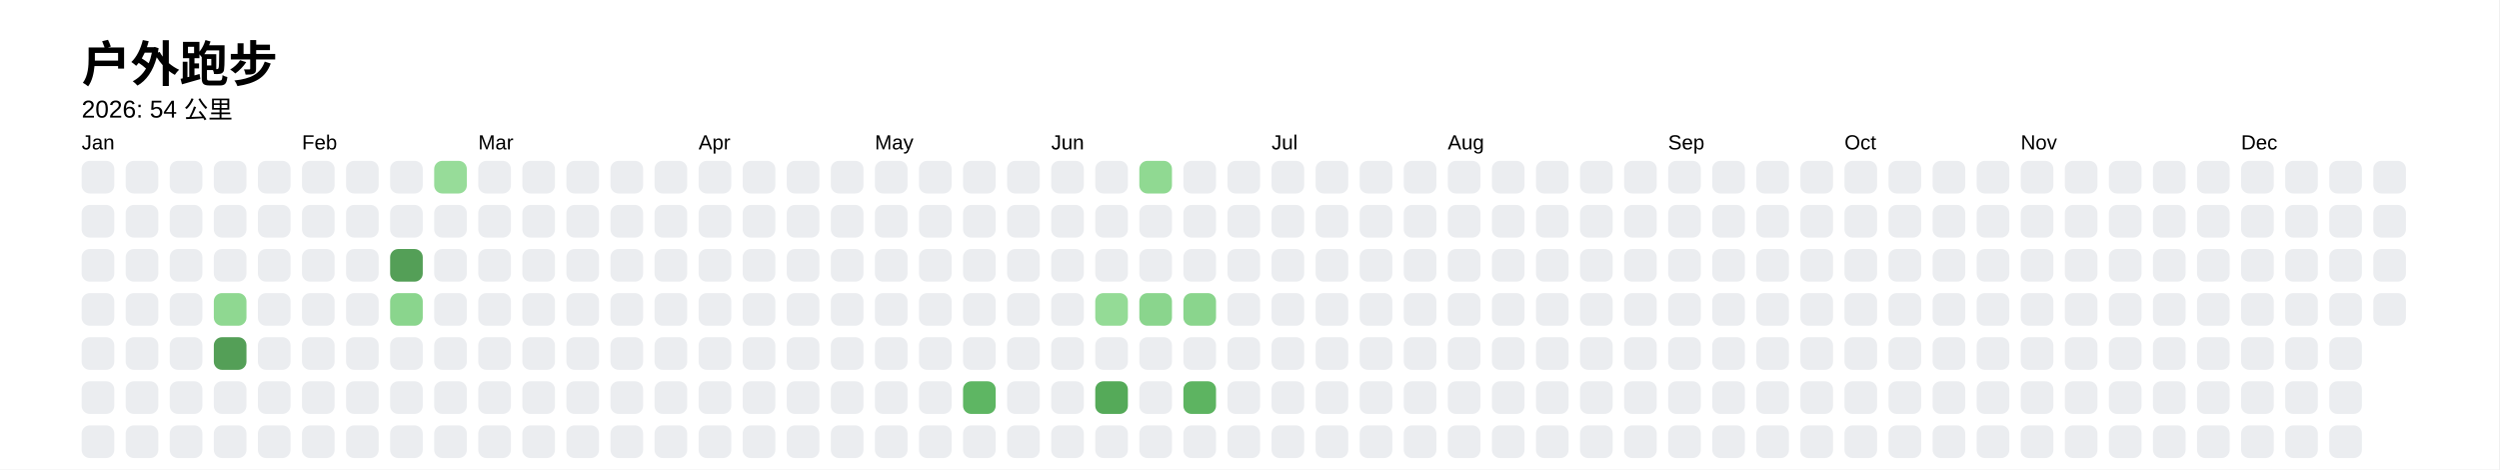
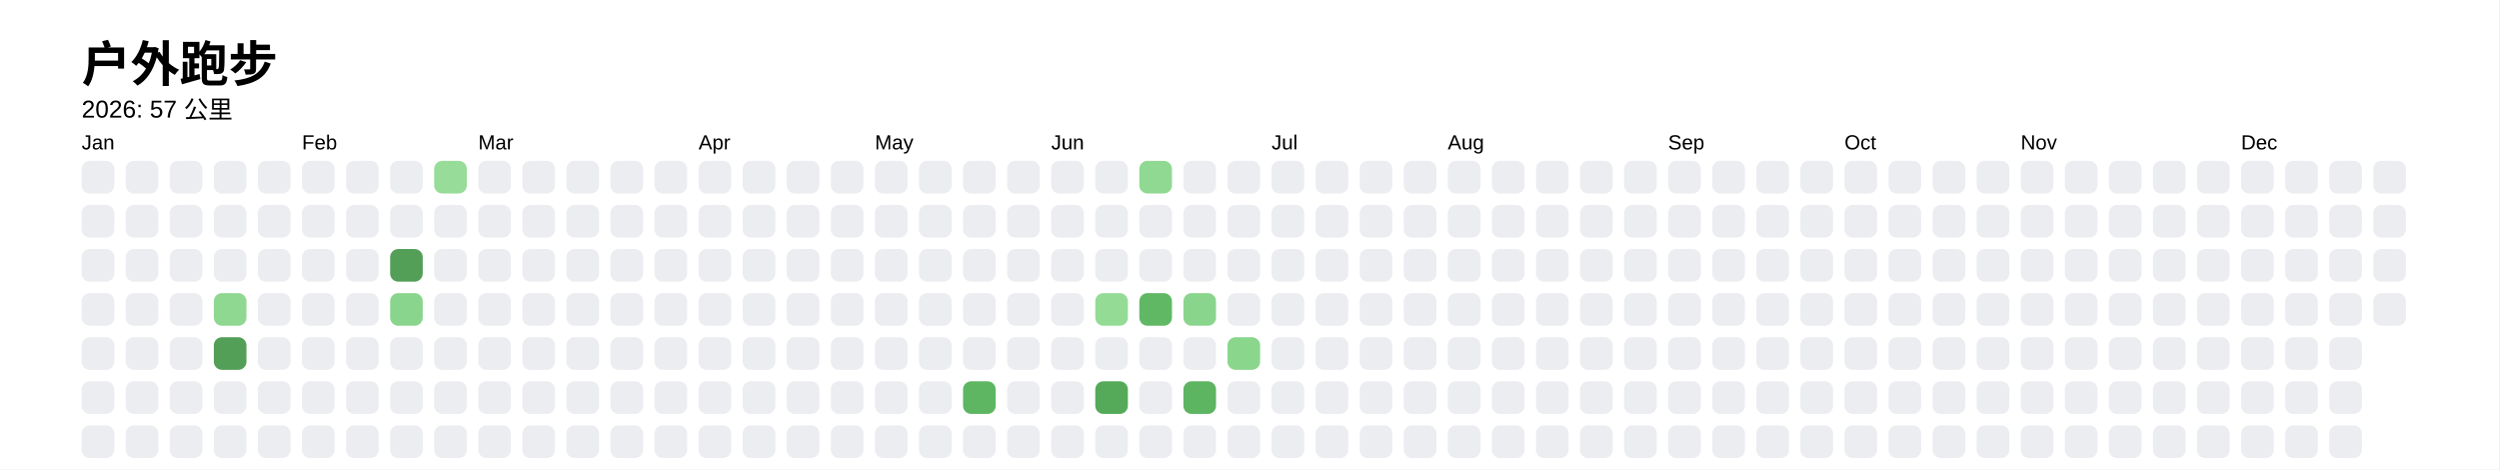
<svg xmlns="http://www.w3.org/2000/svg" baseProfile="full" height="57.5mm" version="1.1" viewBox="0,0,306.2,57.5" width="306.2mm">
  <defs />
  <rect fill="#FFFFFF" height="57.5" width="306.2" x="0" y="0" />
  <text fill="#000000" style="font-size:6px; font-family:Arial; font-weight:bold;" x="10" y="10">户外跑步</text>
-   <text fill="#000000" style="font-size:3px; font-family:Arial;" x="10" y="14.4">2026: 54 公里</text>
+   <text fill="#000000" style="font-size:3px; font-family:Arial;" x="10" y="14.4">2026: 57 公里</text>
  <text fill="#000000" style="font-size:2.5px; font-family:Arial" x="10" y="18.3">Jan</text>
  <rect fill="#EBEDF0" height="4" rx="1" ry="1" width="4" x="10" y="19.7" />
  <rect fill="#EBEDF0" height="4" rx="1" ry="1" width="4" x="10" y="25.1" />
  <rect fill="#EBEDF0" height="4" rx="1" ry="1" width="4" x="10" y="30.5" />
  <rect fill="#EBEDF0" height="4" rx="1" ry="1" width="4" x="10" y="35.9" />
  <rect fill="#EBEDF0" height="4" rx="1" ry="1" width="4" x="10" y="41.3" />
  <rect fill="#EBEDF0" height="4" rx="1" ry="1" width="4" x="10" y="46.7" />
  <rect fill="#EBEDF0" height="4" rx="1" ry="1" width="4" x="10" y="52.1" />
  <rect fill="#EBEDF0" height="4" rx="1" ry="1" width="4" x="15.4" y="19.7" />
  <rect fill="#EBEDF0" height="4" rx="1" ry="1" width="4" x="15.4" y="25.1" />
  <rect fill="#EBEDF0" height="4" rx="1" ry="1" width="4" x="15.4" y="30.5" />
  <rect fill="#EBEDF0" height="4" rx="1" ry="1" width="4" x="15.4" y="35.9" />
  <rect fill="#EBEDF0" height="4" rx="1" ry="1" width="4" x="15.4" y="41.3" />
  <rect fill="#EBEDF0" height="4" rx="1" ry="1" width="4" x="15.4" y="46.7" />
  <rect fill="#EBEDF0" height="4" rx="1" ry="1" width="4" x="15.4" y="52.1" />
  <rect fill="#EBEDF0" height="4" rx="1" ry="1" width="4" x="20.8" y="19.7" />
  <rect fill="#EBEDF0" height="4" rx="1" ry="1" width="4" x="20.8" y="25.1" />
  <rect fill="#EBEDF0" height="4" rx="1" ry="1" width="4" x="20.8" y="30.5" />
  <rect fill="#EBEDF0" height="4" rx="1" ry="1" width="4" x="20.8" y="35.9" />
  <rect fill="#EBEDF0" height="4" rx="1" ry="1" width="4" x="20.8" y="41.3" />
  <rect fill="#EBEDF0" height="4" rx="1" ry="1" width="4" x="20.8" y="46.7" />
  <rect fill="#EBEDF0" height="4" rx="1" ry="1" width="4" x="20.8" y="52.1" />
  <rect fill="#EBEDF0" height="4" rx="1" ry="1" width="4" x="26.2" y="19.7" />
  <rect fill="#EBEDF0" height="4" rx="1" ry="1" width="4" x="26.2" y="25.1" />
  <rect fill="#EBEDF0" height="4" rx="1" ry="1" width="4" x="26.2" y="30.5" />
  <rect fill="#8fd891" height="4" rx="1" ry="1" width="4" x="26.2" y="35.9" />
  <rect fill="#549F57" height="4" rx="1" ry="1" width="4" x="26.2" y="41.3" />
  <rect fill="#EBEDF0" height="4" rx="1" ry="1" width="4" x="26.2" y="46.7" />
  <rect fill="#EBEDF0" height="4" rx="1" ry="1" width="4" x="26.2" y="52.1" />
  <rect fill="#EBEDF0" height="4" rx="1" ry="1" width="4" x="31.6" y="19.7" />
  <rect fill="#EBEDF0" height="4" rx="1" ry="1" width="4" x="31.6" y="25.1" />
  <rect fill="#EBEDF0" height="4" rx="1" ry="1" width="4" x="31.6" y="30.5" />
  <rect fill="#EBEDF0" height="4" rx="1" ry="1" width="4" x="31.6" y="35.9" />
  <rect fill="#EBEDF0" height="4" rx="1" ry="1" width="4" x="31.6" y="41.3" />
  <rect fill="#EBEDF0" height="4" rx="1" ry="1" width="4" x="31.6" y="46.7" />
  <rect fill="#EBEDF0" height="4" rx="1" ry="1" width="4" x="31.6" y="52.1" />
  <text fill="#000000" style="font-size:2.5px; font-family:Arial" x="37.0" y="18.3">Feb</text>
  <rect fill="#EBEDF0" height="4" rx="1" ry="1" width="4" x="37.0" y="19.7" />
  <rect fill="#EBEDF0" height="4" rx="1" ry="1" width="4" x="37.0" y="25.1" />
  <rect fill="#EBEDF0" height="4" rx="1" ry="1" width="4" x="37.0" y="30.5" />
  <rect fill="#EBEDF0" height="4" rx="1" ry="1" width="4" x="37.0" y="35.9" />
  <rect fill="#EBEDF0" height="4" rx="1" ry="1" width="4" x="37.0" y="41.3" />
  <rect fill="#EBEDF0" height="4" rx="1" ry="1" width="4" x="37.0" y="46.7" />
  <rect fill="#EBEDF0" height="4" rx="1" ry="1" width="4" x="37.0" y="52.1" />
  <rect fill="#EBEDF0" height="4" rx="1" ry="1" width="4" x="42.4" y="19.7" />
  <rect fill="#EBEDF0" height="4" rx="1" ry="1" width="4" x="42.4" y="25.1" />
  <rect fill="#EBEDF0" height="4" rx="1" ry="1" width="4" x="42.4" y="30.5" />
  <rect fill="#EBEDF0" height="4" rx="1" ry="1" width="4" x="42.4" y="35.9" />
  <rect fill="#EBEDF0" height="4" rx="1" ry="1" width="4" x="42.4" y="41.3" />
  <rect fill="#EBEDF0" height="4" rx="1" ry="1" width="4" x="42.4" y="46.7" />
  <rect fill="#EBEDF0" height="4" rx="1" ry="1" width="4" x="42.4" y="52.1" />
  <rect fill="#EBEDF0" height="4" rx="1" ry="1" width="4" x="47.8" y="19.7" />
  <rect fill="#EBEDF0" height="4" rx="1" ry="1" width="4" x="47.8" y="25.1" />
  <rect fill="#549F57" height="4" rx="1" ry="1" width="4" x="47.8" y="30.5" />
  <rect fill="#8ad58d" height="4" rx="1" ry="1" width="4" x="47.8" y="35.9" />
  <rect fill="#EBEDF0" height="4" rx="1" ry="1" width="4" x="47.8" y="41.3" />
  <rect fill="#EBEDF0" height="4" rx="1" ry="1" width="4" x="47.8" y="46.7" />
  <rect fill="#EBEDF0" height="4" rx="1" ry="1" width="4" x="47.8" y="52.1" />
  <rect fill="#97dc99" height="4" rx="1" ry="1" width="4" x="53.2" y="19.7" />
  <rect fill="#EBEDF0" height="4" rx="1" ry="1" width="4" x="53.2" y="25.1" />
  <rect fill="#EBEDF0" height="4" rx="1" ry="1" width="4" x="53.2" y="30.5" />
  <rect fill="#EBEDF0" height="4" rx="1" ry="1" width="4" x="53.2" y="35.9" />
  <rect fill="#EBEDF0" height="4" rx="1" ry="1" width="4" x="53.2" y="41.3" />
  <rect fill="#EBEDF0" height="4" rx="1" ry="1" width="4" x="53.2" y="46.7" />
  <rect fill="#EBEDF0" height="4" rx="1" ry="1" width="4" x="53.2" y="52.1" />
  <text fill="#000000" style="font-size:2.5px; font-family:Arial" x="58.6" y="18.3">Mar</text>
  <rect fill="#EBEDF0" height="4" rx="1" ry="1" width="4" x="58.6" y="19.7" />
  <rect fill="#EBEDF0" height="4" rx="1" ry="1" width="4" x="58.6" y="25.1" />
  <rect fill="#EBEDF0" height="4" rx="1" ry="1" width="4" x="58.6" y="30.5" />
  <rect fill="#EBEDF0" height="4" rx="1" ry="1" width="4" x="58.6" y="35.9" />
  <rect fill="#EBEDF0" height="4" rx="1" ry="1" width="4" x="58.6" y="41.3" />
  <rect fill="#EBEDF0" height="4" rx="1" ry="1" width="4" x="58.6" y="46.7" />
  <rect fill="#EBEDF0" height="4" rx="1" ry="1" width="4" x="58.6" y="52.1" />
  <rect fill="#EBEDF0" height="4" rx="1" ry="1" width="4" x="64" y="19.7" />
  <rect fill="#EBEDF0" height="4" rx="1" ry="1" width="4" x="64" y="25.1" />
  <rect fill="#EBEDF0" height="4" rx="1" ry="1" width="4" x="64" y="30.5" />
  <rect fill="#EBEDF0" height="4" rx="1" ry="1" width="4" x="64" y="35.9" />
  <rect fill="#EBEDF0" height="4" rx="1" ry="1" width="4" x="64" y="41.3" />
  <rect fill="#EBEDF0" height="4" rx="1" ry="1" width="4" x="64" y="46.7" />
  <rect fill="#EBEDF0" height="4" rx="1" ry="1" width="4" x="64" y="52.1" />
  <rect fill="#EBEDF0" height="4" rx="1" ry="1" width="4" x="69.4" y="19.7" />
  <rect fill="#EBEDF0" height="4" rx="1" ry="1" width="4" x="69.4" y="25.1" />
  <rect fill="#EBEDF0" height="4" rx="1" ry="1" width="4" x="69.4" y="30.5" />
  <rect fill="#EBEDF0" height="4" rx="1" ry="1" width="4" x="69.4" y="35.9" />
  <rect fill="#EBEDF0" height="4" rx="1" ry="1" width="4" x="69.4" y="41.3" />
  <rect fill="#EBEDF0" height="4" rx="1" ry="1" width="4" x="69.4" y="46.7" />
  <rect fill="#EBEDF0" height="4" rx="1" ry="1" width="4" x="69.4" y="52.1" />
  <rect fill="#EBEDF0" height="4" rx="1" ry="1" width="4" x="74.8" y="19.7" />
  <rect fill="#EBEDF0" height="4" rx="1" ry="1" width="4" x="74.8" y="25.1" />
  <rect fill="#EBEDF0" height="4" rx="1" ry="1" width="4" x="74.8" y="30.5" />
  <rect fill="#EBEDF0" height="4" rx="1" ry="1" width="4" x="74.8" y="35.9" />
  <rect fill="#EBEDF0" height="4" rx="1" ry="1" width="4" x="74.8" y="41.3" />
  <rect fill="#EBEDF0" height="4" rx="1" ry="1" width="4" x="74.8" y="46.7" />
  <rect fill="#EBEDF0" height="4" rx="1" ry="1" width="4" x="74.8" y="52.1" />
  <rect fill="#EBEDF0" height="4" rx="1" ry="1" width="4" x="80.2" y="19.7" />
  <rect fill="#EBEDF0" height="4" rx="1" ry="1" width="4" x="80.2" y="25.1" />
  <rect fill="#EBEDF0" height="4" rx="1" ry="1" width="4" x="80.2" y="30.5" />
  <rect fill="#EBEDF0" height="4" rx="1" ry="1" width="4" x="80.2" y="35.9" />
  <rect fill="#EBEDF0" height="4" rx="1" ry="1" width="4" x="80.2" y="41.3" />
  <rect fill="#EBEDF0" height="4" rx="1" ry="1" width="4" x="80.2" y="46.7" />
  <rect fill="#EBEDF0" height="4" rx="1" ry="1" width="4" x="80.2" y="52.1" />
  <text fill="#000000" style="font-size:2.5px; font-family:Arial" x="85.6" y="18.3">Apr</text>
  <rect fill="#EBEDF0" height="4" rx="1" ry="1" width="4" x="85.6" y="19.7" />
  <rect fill="#EBEDF0" height="4" rx="1" ry="1" width="4" x="85.6" y="25.1" />
  <rect fill="#EBEDF0" height="4" rx="1" ry="1" width="4" x="85.6" y="30.5" />
  <rect fill="#EBEDF0" height="4" rx="1" ry="1" width="4" x="85.6" y="35.9" />
  <rect fill="#EBEDF0" height="4" rx="1" ry="1" width="4" x="85.6" y="41.3" />
  <rect fill="#EBEDF0" height="4" rx="1" ry="1" width="4" x="85.6" y="46.7" />
  <rect fill="#EBEDF0" height="4" rx="1" ry="1" width="4" x="85.6" y="52.1" />
  <rect fill="#EBEDF0" height="4" rx="1" ry="1" width="4" x="91" y="19.7" />
  <rect fill="#EBEDF0" height="4" rx="1" ry="1" width="4" x="91" y="25.1" />
  <rect fill="#EBEDF0" height="4" rx="1" ry="1" width="4" x="91" y="30.5" />
  <rect fill="#EBEDF0" height="4" rx="1" ry="1" width="4" x="91" y="35.9" />
  <rect fill="#EBEDF0" height="4" rx="1" ry="1" width="4" x="91" y="41.3" />
  <rect fill="#EBEDF0" height="4" rx="1" ry="1" width="4" x="91" y="46.7" />
  <rect fill="#EBEDF0" height="4" rx="1" ry="1" width="4" x="91" y="52.1" />
  <rect fill="#EBEDF0" height="4" rx="1" ry="1" width="4" x="96.4" y="19.7" />
  <rect fill="#EBEDF0" height="4" rx="1" ry="1" width="4" x="96.4" y="25.1" />
  <rect fill="#EBEDF0" height="4" rx="1" ry="1" width="4" x="96.4" y="30.5" />
  <rect fill="#EBEDF0" height="4" rx="1" ry="1" width="4" x="96.4" y="35.9" />
  <rect fill="#EBEDF0" height="4" rx="1" ry="1" width="4" x="96.4" y="41.3" />
  <rect fill="#EBEDF0" height="4" rx="1" ry="1" width="4" x="96.4" y="46.7" />
  <rect fill="#EBEDF0" height="4" rx="1" ry="1" width="4" x="96.4" y="52.1" />
  <rect fill="#EBEDF0" height="4" rx="1" ry="1" width="4" x="101.8" y="19.7" />
  <rect fill="#EBEDF0" height="4" rx="1" ry="1" width="4" x="101.8" y="25.1" />
  <rect fill="#EBEDF0" height="4" rx="1" ry="1" width="4" x="101.8" y="30.5" />
  <rect fill="#EBEDF0" height="4" rx="1" ry="1" width="4" x="101.8" y="35.9" />
  <rect fill="#EBEDF0" height="4" rx="1" ry="1" width="4" x="101.8" y="41.3" />
  <rect fill="#EBEDF0" height="4" rx="1" ry="1" width="4" x="101.8" y="46.7" />
  <rect fill="#EBEDF0" height="4" rx="1" ry="1" width="4" x="101.8" y="52.1" />
  <text fill="#000000" style="font-size:2.5px; font-family:Arial" x="107.2" y="18.3">May</text>
  <rect fill="#EBEDF0" height="4" rx="1" ry="1" width="4" x="107.2" y="19.7" />
  <rect fill="#EBEDF0" height="4" rx="1" ry="1" width="4" x="107.2" y="25.1" />
  <rect fill="#EBEDF0" height="4" rx="1" ry="1" width="4" x="107.2" y="30.5" />
  <rect fill="#EBEDF0" height="4" rx="1" ry="1" width="4" x="107.2" y="35.9" />
  <rect fill="#EBEDF0" height="4" rx="1" ry="1" width="4" x="107.2" y="41.3" />
  <rect fill="#EBEDF0" height="4" rx="1" ry="1" width="4" x="107.2" y="46.7" />
  <rect fill="#EBEDF0" height="4" rx="1" ry="1" width="4" x="107.2" y="52.1" />
  <rect fill="#EBEDF0" height="4" rx="1" ry="1" width="4" x="112.6" y="19.7" />
  <rect fill="#EBEDF0" height="4" rx="1" ry="1" width="4" x="112.6" y="25.1" />
  <rect fill="#EBEDF0" height="4" rx="1" ry="1" width="4" x="112.6" y="30.5" />
  <rect fill="#EBEDF0" height="4" rx="1" ry="1" width="4" x="112.6" y="35.9" />
  <rect fill="#EBEDF0" height="4" rx="1" ry="1" width="4" x="112.6" y="41.3" />
  <rect fill="#EBEDF0" height="4" rx="1" ry="1" width="4" x="112.6" y="46.7" />
  <rect fill="#EBEDF0" height="4" rx="1" ry="1" width="4" x="112.6" y="52.1" />
  <rect fill="#EBEDF0" height="4" rx="1" ry="1" width="4" x="118" y="19.7" />
  <rect fill="#EBEDF0" height="4" rx="1" ry="1" width="4" x="118" y="25.1" />
  <rect fill="#EBEDF0" height="4" rx="1" ry="1" width="4" x="118" y="30.5" />
  <rect fill="#EBEDF0" height="4" rx="1" ry="1" width="4" x="118" y="35.9" />
  <rect fill="#EBEDF0" height="4" rx="1" ry="1" width="4" x="118" y="41.3" />
  <rect fill="#5eb663" height="4" rx="1" ry="1" width="4" x="118" y="46.7" />
  <rect fill="#EBEDF0" height="4" rx="1" ry="1" width="4" x="118" y="52.1" />
  <rect fill="#EBEDF0" height="4" rx="1" ry="1" width="4" x="123.4" y="19.7" />
  <rect fill="#EBEDF0" height="4" rx="1" ry="1" width="4" x="123.4" y="25.1" />
  <rect fill="#EBEDF0" height="4" rx="1" ry="1" width="4" x="123.4" y="30.5" />
  <rect fill="#EBEDF0" height="4" rx="1" ry="1" width="4" x="123.4" y="35.9" />
  <rect fill="#EBEDF0" height="4" rx="1" ry="1" width="4" x="123.4" y="41.3" />
  <rect fill="#EBEDF0" height="4" rx="1" ry="1" width="4" x="123.4" y="46.7" />
  <rect fill="#EBEDF0" height="4" rx="1" ry="1" width="4" x="123.4" y="52.1" />
  <text fill="#000000" style="font-size:2.5px; font-family:Arial" x="128.8" y="18.3">Jun</text>
  <rect fill="#EBEDF0" height="4" rx="1" ry="1" width="4" x="128.8" y="19.7" />
  <rect fill="#EBEDF0" height="4" rx="1" ry="1" width="4" x="128.8" y="25.1" />
  <rect fill="#EBEDF0" height="4" rx="1" ry="1" width="4" x="128.8" y="30.5" />
  <rect fill="#EBEDF0" height="4" rx="1" ry="1" width="4" x="128.8" y="35.9" />
  <rect fill="#EBEDF0" height="4" rx="1" ry="1" width="4" x="128.8" y="41.3" />
  <rect fill="#EBEDF0" height="4" rx="1" ry="1" width="4" x="128.8" y="46.7" />
  <rect fill="#EBEDF0" height="4" rx="1" ry="1" width="4" x="128.8" y="52.1" />
  <rect fill="#EBEDF0" height="4" rx="1" ry="1" width="4" x="134.2" y="19.7" />
  <rect fill="#EBEDF0" height="4" rx="1" ry="1" width="4" x="134.2" y="25.1" />
  <rect fill="#EBEDF0" height="4" rx="1" ry="1" width="4" x="134.2" y="30.5" />
  <rect fill="#94db96" height="4" rx="1" ry="1" width="4" x="134.2" y="35.9" />
  <rect fill="#EBEDF0" height="4" rx="1" ry="1" width="4" x="134.2" y="41.3" />
  <rect fill="#55aa59" height="4" rx="1" ry="1" width="4" x="134.2" y="46.7" />
  <rect fill="#EBEDF0" height="4" rx="1" ry="1" width="4" x="134.2" y="52.1" />
  <rect fill="#90d992" height="4" rx="1" ry="1" width="4" x="139.6" y="19.7" />
  <rect fill="#EBEDF0" height="4" rx="1" ry="1" width="4" x="139.6" y="25.1" />
  <rect fill="#EBEDF0" height="4" rx="1" ry="1" width="4" x="139.6" y="30.5" />
-   <rect fill="#8ad58d" height="4" rx="1" ry="1" width="4" x="139.6" y="35.9" />
+   <rect fill="#60b865" height="4" rx="1" ry="1" width="4" x="139.6" y="35.9" />
  <rect fill="#EBEDF0" height="4" rx="1" ry="1" width="4" x="139.6" y="41.3" />
  <rect fill="#EBEDF0" height="4" rx="1" ry="1" width="4" x="139.6" y="46.7" />
  <rect fill="#EBEDF0" height="4" rx="1" ry="1" width="4" x="139.6" y="52.1" />
  <rect fill="#EBEDF0" height="4" rx="1" ry="1" width="4" x="145" y="19.7" />
  <rect fill="#EBEDF0" height="4" rx="1" ry="1" width="4" x="145" y="25.1" />
  <rect fill="#EBEDF0" height="4" rx="1" ry="1" width="4" x="145" y="30.5" />
  <rect fill="#8ad58d" height="4" rx="1" ry="1" width="4" x="145" y="35.9" />
  <rect fill="#EBEDF0" height="4" rx="1" ry="1" width="4" x="145" y="41.3" />
  <rect fill="#5db461" height="4" rx="1" ry="1" width="4" x="145" y="46.7" />
  <rect fill="#EBEDF0" height="4" rx="1" ry="1" width="4" x="145" y="52.1" />
  <rect fill="#EBEDF0" height="4" rx="1" ry="1" width="4" x="150.4" y="19.7" />
  <rect fill="#EBEDF0" height="4" rx="1" ry="1" width="4" x="150.4" y="25.1" />
  <rect fill="#EBEDF0" height="4" rx="1" ry="1" width="4" x="150.4" y="30.5" />
  <rect fill="#EBEDF0" height="4" rx="1" ry="1" width="4" x="150.4" y="35.9" />
-   <rect fill="#EBEDF0" height="4" rx="1" ry="1" width="4" x="150.4" y="41.3" />
+   <rect fill="#8bd68d" height="4" rx="1" ry="1" width="4" x="150.4" y="41.3" />
  <rect fill="#EBEDF0" height="4" rx="1" ry="1" width="4" x="150.4" y="46.7" />
  <rect fill="#EBEDF0" height="4" rx="1" ry="1" width="4" x="150.4" y="52.1" />
  <text fill="#000000" style="font-size:2.5px; font-family:Arial" x="155.8" y="18.3">Jul</text>
  <rect fill="#EBEDF0" height="4" rx="1" ry="1" width="4" x="155.8" y="19.7" />
  <rect fill="#EBEDF0" height="4" rx="1" ry="1" width="4" x="155.8" y="25.1" />
  <rect fill="#EBEDF0" height="4" rx="1" ry="1" width="4" x="155.8" y="30.5" />
  <rect fill="#EBEDF0" height="4" rx="1" ry="1" width="4" x="155.8" y="35.9" />
  <rect fill="#EBEDF0" height="4" rx="1" ry="1" width="4" x="155.8" y="41.3" />
  <rect fill="#EBEDF0" height="4" rx="1" ry="1" width="4" x="155.8" y="46.7" />
  <rect fill="#EBEDF0" height="4" rx="1" ry="1" width="4" x="155.8" y="52.1" />
  <rect fill="#EBEDF0" height="4" rx="1" ry="1" width="4" x="161.2" y="19.7" />
  <rect fill="#EBEDF0" height="4" rx="1" ry="1" width="4" x="161.2" y="25.1" />
  <rect fill="#EBEDF0" height="4" rx="1" ry="1" width="4" x="161.2" y="30.5" />
  <rect fill="#EBEDF0" height="4" rx="1" ry="1" width="4" x="161.2" y="35.9" />
  <rect fill="#EBEDF0" height="4" rx="1" ry="1" width="4" x="161.2" y="41.3" />
  <rect fill="#EBEDF0" height="4" rx="1" ry="1" width="4" x="161.2" y="46.7" />
  <rect fill="#EBEDF0" height="4" rx="1" ry="1" width="4" x="161.2" y="52.1" />
  <rect fill="#EBEDF0" height="4" rx="1" ry="1" width="4" x="166.6" y="19.7" />
  <rect fill="#EBEDF0" height="4" rx="1" ry="1" width="4" x="166.6" y="25.1" />
  <rect fill="#EBEDF0" height="4" rx="1" ry="1" width="4" x="166.6" y="30.5" />
  <rect fill="#EBEDF0" height="4" rx="1" ry="1" width="4" x="166.6" y="35.9" />
  <rect fill="#EBEDF0" height="4" rx="1" ry="1" width="4" x="166.6" y="41.3" />
  <rect fill="#EBEDF0" height="4" rx="1" ry="1" width="4" x="166.6" y="46.7" />
  <rect fill="#EBEDF0" height="4" rx="1" ry="1" width="4" x="166.6" y="52.1" />
  <rect fill="#EBEDF0" height="4" rx="1" ry="1" width="4" x="172" y="19.7" />
  <rect fill="#EBEDF0" height="4" rx="1" ry="1" width="4" x="172" y="25.1" />
  <rect fill="#EBEDF0" height="4" rx="1" ry="1" width="4" x="172" y="30.5" />
  <rect fill="#EBEDF0" height="4" rx="1" ry="1" width="4" x="172" y="35.9" />
  <rect fill="#EBEDF0" height="4" rx="1" ry="1" width="4" x="172" y="41.3" />
  <rect fill="#EBEDF0" height="4" rx="1" ry="1" width="4" x="172" y="46.7" />
  <rect fill="#EBEDF0" height="4" rx="1" ry="1" width="4" x="172" y="52.1" />
  <text fill="#000000" style="font-size:2.5px; font-family:Arial" x="177.4" y="18.3">Aug</text>
  <rect fill="#EBEDF0" height="4" rx="1" ry="1" width="4" x="177.4" y="19.7" />
  <rect fill="#EBEDF0" height="4" rx="1" ry="1" width="4" x="177.4" y="25.1" />
  <rect fill="#EBEDF0" height="4" rx="1" ry="1" width="4" x="177.4" y="30.5" />
  <rect fill="#EBEDF0" height="4" rx="1" ry="1" width="4" x="177.4" y="35.9" />
  <rect fill="#EBEDF0" height="4" rx="1" ry="1" width="4" x="177.4" y="41.3" />
  <rect fill="#EBEDF0" height="4" rx="1" ry="1" width="4" x="177.4" y="46.7" />
  <rect fill="#EBEDF0" height="4" rx="1" ry="1" width="4" x="177.4" y="52.1" />
  <rect fill="#EBEDF0" height="4" rx="1" ry="1" width="4" x="182.8" y="19.7" />
  <rect fill="#EBEDF0" height="4" rx="1" ry="1" width="4" x="182.8" y="25.1" />
  <rect fill="#EBEDF0" height="4" rx="1" ry="1" width="4" x="182.8" y="30.5" />
  <rect fill="#EBEDF0" height="4" rx="1" ry="1" width="4" x="182.8" y="35.9" />
  <rect fill="#EBEDF0" height="4" rx="1" ry="1" width="4" x="182.8" y="41.3" />
  <rect fill="#EBEDF0" height="4" rx="1" ry="1" width="4" x="182.8" y="46.7" />
  <rect fill="#EBEDF0" height="4" rx="1" ry="1" width="4" x="182.8" y="52.1" />
  <rect fill="#EBEDF0" height="4" rx="1" ry="1" width="4" x="188.2" y="19.7" />
  <rect fill="#EBEDF0" height="4" rx="1" ry="1" width="4" x="188.2" y="25.1" />
  <rect fill="#EBEDF0" height="4" rx="1" ry="1" width="4" x="188.2" y="30.5" />
  <rect fill="#EBEDF0" height="4" rx="1" ry="1" width="4" x="188.2" y="35.9" />
  <rect fill="#EBEDF0" height="4" rx="1" ry="1" width="4" x="188.2" y="41.3" />
  <rect fill="#EBEDF0" height="4" rx="1" ry="1" width="4" x="188.2" y="46.7" />
  <rect fill="#EBEDF0" height="4" rx="1" ry="1" width="4" x="188.2" y="52.1" />
  <rect fill="#EBEDF0" height="4" rx="1" ry="1" width="4" x="193.6" y="19.7" />
  <rect fill="#EBEDF0" height="4" rx="1" ry="1" width="4" x="193.6" y="25.1" />
  <rect fill="#EBEDF0" height="4" rx="1" ry="1" width="4" x="193.6" y="30.5" />
  <rect fill="#EBEDF0" height="4" rx="1" ry="1" width="4" x="193.6" y="35.9" />
  <rect fill="#EBEDF0" height="4" rx="1" ry="1" width="4" x="193.6" y="41.3" />
  <rect fill="#EBEDF0" height="4" rx="1" ry="1" width="4" x="193.6" y="46.7" />
  <rect fill="#EBEDF0" height="4" rx="1" ry="1" width="4" x="193.6" y="52.1" />
  <rect fill="#EBEDF0" height="4" rx="1" ry="1" width="4" x="199" y="19.7" />
  <rect fill="#EBEDF0" height="4" rx="1" ry="1" width="4" x="199" y="25.1" />
  <rect fill="#EBEDF0" height="4" rx="1" ry="1" width="4" x="199" y="30.5" />
  <rect fill="#EBEDF0" height="4" rx="1" ry="1" width="4" x="199" y="35.9" />
  <rect fill="#EBEDF0" height="4" rx="1" ry="1" width="4" x="199" y="41.3" />
  <rect fill="#EBEDF0" height="4" rx="1" ry="1" width="4" x="199" y="46.7" />
  <rect fill="#EBEDF0" height="4" rx="1" ry="1" width="4" x="199" y="52.1" />
  <text fill="#000000" style="font-size:2.5px; font-family:Arial" x="204.4" y="18.3">Sep</text>
  <rect fill="#EBEDF0" height="4" rx="1" ry="1" width="4" x="204.4" y="19.7" />
  <rect fill="#EBEDF0" height="4" rx="1" ry="1" width="4" x="204.4" y="25.1" />
  <rect fill="#EBEDF0" height="4" rx="1" ry="1" width="4" x="204.4" y="30.5" />
  <rect fill="#EBEDF0" height="4" rx="1" ry="1" width="4" x="204.4" y="35.9" />
  <rect fill="#EBEDF0" height="4" rx="1" ry="1" width="4" x="204.4" y="41.3" />
  <rect fill="#EBEDF0" height="4" rx="1" ry="1" width="4" x="204.4" y="46.7" />
  <rect fill="#EBEDF0" height="4" rx="1" ry="1" width="4" x="204.4" y="52.1" />
  <rect fill="#EBEDF0" height="4" rx="1" ry="1" width="4" x="209.8" y="19.7" />
  <rect fill="#EBEDF0" height="4" rx="1" ry="1" width="4" x="209.8" y="25.1" />
  <rect fill="#EBEDF0" height="4" rx="1" ry="1" width="4" x="209.8" y="30.5" />
  <rect fill="#EBEDF0" height="4" rx="1" ry="1" width="4" x="209.8" y="35.9" />
  <rect fill="#EBEDF0" height="4" rx="1" ry="1" width="4" x="209.8" y="41.3" />
  <rect fill="#EBEDF0" height="4" rx="1" ry="1" width="4" x="209.8" y="46.7" />
  <rect fill="#EBEDF0" height="4" rx="1" ry="1" width="4" x="209.8" y="52.1" />
  <rect fill="#EBEDF0" height="4" rx="1" ry="1" width="4" x="215.2" y="19.7" />
  <rect fill="#EBEDF0" height="4" rx="1" ry="1" width="4" x="215.2" y="25.1" />
  <rect fill="#EBEDF0" height="4" rx="1" ry="1" width="4" x="215.2" y="30.5" />
  <rect fill="#EBEDF0" height="4" rx="1" ry="1" width="4" x="215.2" y="35.9" />
  <rect fill="#EBEDF0" height="4" rx="1" ry="1" width="4" x="215.2" y="41.3" />
  <rect fill="#EBEDF0" height="4" rx="1" ry="1" width="4" x="215.2" y="46.7" />
  <rect fill="#EBEDF0" height="4" rx="1" ry="1" width="4" x="215.2" y="52.1" />
  <rect fill="#EBEDF0" height="4" rx="1" ry="1" width="4" x="220.6" y="19.7" />
  <rect fill="#EBEDF0" height="4" rx="1" ry="1" width="4" x="220.6" y="25.1" />
  <rect fill="#EBEDF0" height="4" rx="1" ry="1" width="4" x="220.6" y="30.5" />
  <rect fill="#EBEDF0" height="4" rx="1" ry="1" width="4" x="220.6" y="35.9" />
  <rect fill="#EBEDF0" height="4" rx="1" ry="1" width="4" x="220.6" y="41.3" />
  <rect fill="#EBEDF0" height="4" rx="1" ry="1" width="4" x="220.6" y="46.7" />
  <rect fill="#EBEDF0" height="4" rx="1" ry="1" width="4" x="220.6" y="52.1" />
  <text fill="#000000" style="font-size:2.5px; font-family:Arial" x="226" y="18.3">Oct</text>
  <rect fill="#EBEDF0" height="4" rx="1" ry="1" width="4" x="226" y="19.7" />
  <rect fill="#EBEDF0" height="4" rx="1" ry="1" width="4" x="226" y="25.1" />
  <rect fill="#EBEDF0" height="4" rx="1" ry="1" width="4" x="226" y="30.5" />
  <rect fill="#EBEDF0" height="4" rx="1" ry="1" width="4" x="226" y="35.9" />
  <rect fill="#EBEDF0" height="4" rx="1" ry="1" width="4" x="226" y="41.3" />
  <rect fill="#EBEDF0" height="4" rx="1" ry="1" width="4" x="226" y="46.7" />
  <rect fill="#EBEDF0" height="4" rx="1" ry="1" width="4" x="226" y="52.1" />
  <rect fill="#EBEDF0" height="4" rx="1" ry="1" width="4" x="231.4" y="19.7" />
  <rect fill="#EBEDF0" height="4" rx="1" ry="1" width="4" x="231.4" y="25.1" />
  <rect fill="#EBEDF0" height="4" rx="1" ry="1" width="4" x="231.4" y="30.5" />
  <rect fill="#EBEDF0" height="4" rx="1" ry="1" width="4" x="231.4" y="35.9" />
  <rect fill="#EBEDF0" height="4" rx="1" ry="1" width="4" x="231.4" y="41.3" />
  <rect fill="#EBEDF0" height="4" rx="1" ry="1" width="4" x="231.4" y="46.7" />
  <rect fill="#EBEDF0" height="4" rx="1" ry="1" width="4" x="231.4" y="52.1" />
  <rect fill="#EBEDF0" height="4" rx="1" ry="1" width="4" x="236.8" y="19.7" />
  <rect fill="#EBEDF0" height="4" rx="1" ry="1" width="4" x="236.8" y="25.1" />
  <rect fill="#EBEDF0" height="4" rx="1" ry="1" width="4" x="236.8" y="30.5" />
  <rect fill="#EBEDF0" height="4" rx="1" ry="1" width="4" x="236.8" y="35.9" />
  <rect fill="#EBEDF0" height="4" rx="1" ry="1" width="4" x="236.8" y="41.3" />
  <rect fill="#EBEDF0" height="4" rx="1" ry="1" width="4" x="236.8" y="46.7" />
  <rect fill="#EBEDF0" height="4" rx="1" ry="1" width="4" x="236.8" y="52.1" />
  <rect fill="#EBEDF0" height="4" rx="1" ry="1" width="4" x="242.2" y="19.7" />
  <rect fill="#EBEDF0" height="4" rx="1" ry="1" width="4" x="242.2" y="25.1" />
  <rect fill="#EBEDF0" height="4" rx="1" ry="1" width="4" x="242.2" y="30.5" />
  <rect fill="#EBEDF0" height="4" rx="1" ry="1" width="4" x="242.2" y="35.9" />
  <rect fill="#EBEDF0" height="4" rx="1" ry="1" width="4" x="242.2" y="41.3" />
  <rect fill="#EBEDF0" height="4" rx="1" ry="1" width="4" x="242.2" y="46.7" />
  <rect fill="#EBEDF0" height="4" rx="1" ry="1" width="4" x="242.2" y="52.1" />
  <text fill="#000000" style="font-size:2.5px; font-family:Arial" x="247.6" y="18.3">Nov</text>
  <rect fill="#EBEDF0" height="4" rx="1" ry="1" width="4" x="247.6" y="19.7" />
  <rect fill="#EBEDF0" height="4" rx="1" ry="1" width="4" x="247.6" y="25.1" />
  <rect fill="#EBEDF0" height="4" rx="1" ry="1" width="4" x="247.6" y="30.5" />
  <rect fill="#EBEDF0" height="4" rx="1" ry="1" width="4" x="247.6" y="35.9" />
  <rect fill="#EBEDF0" height="4" rx="1" ry="1" width="4" x="247.6" y="41.3" />
  <rect fill="#EBEDF0" height="4" rx="1" ry="1" width="4" x="247.6" y="46.7" />
  <rect fill="#EBEDF0" height="4" rx="1" ry="1" width="4" x="247.6" y="52.1" />
  <rect fill="#EBEDF0" height="4" rx="1" ry="1" width="4" x="253" y="19.7" />
  <rect fill="#EBEDF0" height="4" rx="1" ry="1" width="4" x="253" y="25.1" />
  <rect fill="#EBEDF0" height="4" rx="1" ry="1" width="4" x="253" y="30.5" />
  <rect fill="#EBEDF0" height="4" rx="1" ry="1" width="4" x="253" y="35.9" />
  <rect fill="#EBEDF0" height="4" rx="1" ry="1" width="4" x="253" y="41.3" />
  <rect fill="#EBEDF0" height="4" rx="1" ry="1" width="4" x="253" y="46.7" />
  <rect fill="#EBEDF0" height="4" rx="1" ry="1" width="4" x="253" y="52.1" />
  <rect fill="#EBEDF0" height="4" rx="1" ry="1" width="4" x="258.4" y="19.7" />
  <rect fill="#EBEDF0" height="4" rx="1" ry="1" width="4" x="258.4" y="25.1" />
  <rect fill="#EBEDF0" height="4" rx="1" ry="1" width="4" x="258.4" y="30.5" />
  <rect fill="#EBEDF0" height="4" rx="1" ry="1" width="4" x="258.4" y="35.9" />
  <rect fill="#EBEDF0" height="4" rx="1" ry="1" width="4" x="258.4" y="41.3" />
  <rect fill="#EBEDF0" height="4" rx="1" ry="1" width="4" x="258.4" y="46.7" />
  <rect fill="#EBEDF0" height="4" rx="1" ry="1" width="4" x="258.4" y="52.1" />
  <rect fill="#EBEDF0" height="4" rx="1" ry="1" width="4" x="263.8" y="19.7" />
  <rect fill="#EBEDF0" height="4" rx="1" ry="1" width="4" x="263.8" y="25.1" />
  <rect fill="#EBEDF0" height="4" rx="1" ry="1" width="4" x="263.8" y="30.5" />
  <rect fill="#EBEDF0" height="4" rx="1" ry="1" width="4" x="263.8" y="35.9" />
  <rect fill="#EBEDF0" height="4" rx="1" ry="1" width="4" x="263.8" y="41.3" />
  <rect fill="#EBEDF0" height="4" rx="1" ry="1" width="4" x="263.8" y="46.7" />
  <rect fill="#EBEDF0" height="4" rx="1" ry="1" width="4" x="263.8" y="52.1" />
  <rect fill="#EBEDF0" height="4" rx="1" ry="1" width="4" x="269.2" y="19.7" />
  <rect fill="#EBEDF0" height="4" rx="1" ry="1" width="4" x="269.2" y="25.1" />
  <rect fill="#EBEDF0" height="4" rx="1" ry="1" width="4" x="269.2" y="30.5" />
  <rect fill="#EBEDF0" height="4" rx="1" ry="1" width="4" x="269.2" y="35.9" />
  <rect fill="#EBEDF0" height="4" rx="1" ry="1" width="4" x="269.2" y="41.3" />
  <rect fill="#EBEDF0" height="4" rx="1" ry="1" width="4" x="269.2" y="46.7" />
  <rect fill="#EBEDF0" height="4" rx="1" ry="1" width="4" x="269.2" y="52.1" />
  <text fill="#000000" style="font-size:2.5px; font-family:Arial" x="274.6" y="18.3">Dec</text>
  <rect fill="#EBEDF0" height="4" rx="1" ry="1" width="4" x="274.6" y="19.7" />
  <rect fill="#EBEDF0" height="4" rx="1" ry="1" width="4" x="274.6" y="25.1" />
  <rect fill="#EBEDF0" height="4" rx="1" ry="1" width="4" x="274.6" y="30.5" />
  <rect fill="#EBEDF0" height="4" rx="1" ry="1" width="4" x="274.6" y="35.9" />
  <rect fill="#EBEDF0" height="4" rx="1" ry="1" width="4" x="274.6" y="41.3" />
  <rect fill="#EBEDF0" height="4" rx="1" ry="1" width="4" x="274.6" y="46.7" />
  <rect fill="#EBEDF0" height="4" rx="1" ry="1" width="4" x="274.6" y="52.1" />
  <rect fill="#EBEDF0" height="4" rx="1" ry="1" width="4" x="280" y="19.7" />
  <rect fill="#EBEDF0" height="4" rx="1" ry="1" width="4" x="280" y="25.1" />
  <rect fill="#EBEDF0" height="4" rx="1" ry="1" width="4" x="280" y="30.5" />
  <rect fill="#EBEDF0" height="4" rx="1" ry="1" width="4" x="280" y="35.9" />
  <rect fill="#EBEDF0" height="4" rx="1" ry="1" width="4" x="280" y="41.3" />
  <rect fill="#EBEDF0" height="4" rx="1" ry="1" width="4" x="280" y="46.7" />
  <rect fill="#EBEDF0" height="4" rx="1" ry="1" width="4" x="280" y="52.1" />
  <rect fill="#EBEDF0" height="4" rx="1" ry="1" width="4" x="285.4" y="19.7" />
  <rect fill="#EBEDF0" height="4" rx="1" ry="1" width="4" x="285.4" y="25.1" />
  <rect fill="#EBEDF0" height="4" rx="1" ry="1" width="4" x="285.4" y="30.5" />
  <rect fill="#EBEDF0" height="4" rx="1" ry="1" width="4" x="285.4" y="35.9" />
  <rect fill="#EBEDF0" height="4" rx="1" ry="1" width="4" x="285.4" y="41.3" />
  <rect fill="#EBEDF0" height="4" rx="1" ry="1" width="4" x="285.4" y="46.7" />
  <rect fill="#EBEDF0" height="4" rx="1" ry="1" width="4" x="285.4" y="52.1" />
  <rect fill="#EBEDF0" height="4" rx="1" ry="1" width="4" x="290.8" y="19.7" />
  <rect fill="#EBEDF0" height="4" rx="1" ry="1" width="4" x="290.8" y="25.1" />
  <rect fill="#EBEDF0" height="4" rx="1" ry="1" width="4" x="290.8" y="30.5" />
  <rect fill="#EBEDF0" height="4" rx="1" ry="1" width="4" x="290.8" y="35.9" />
</svg>
